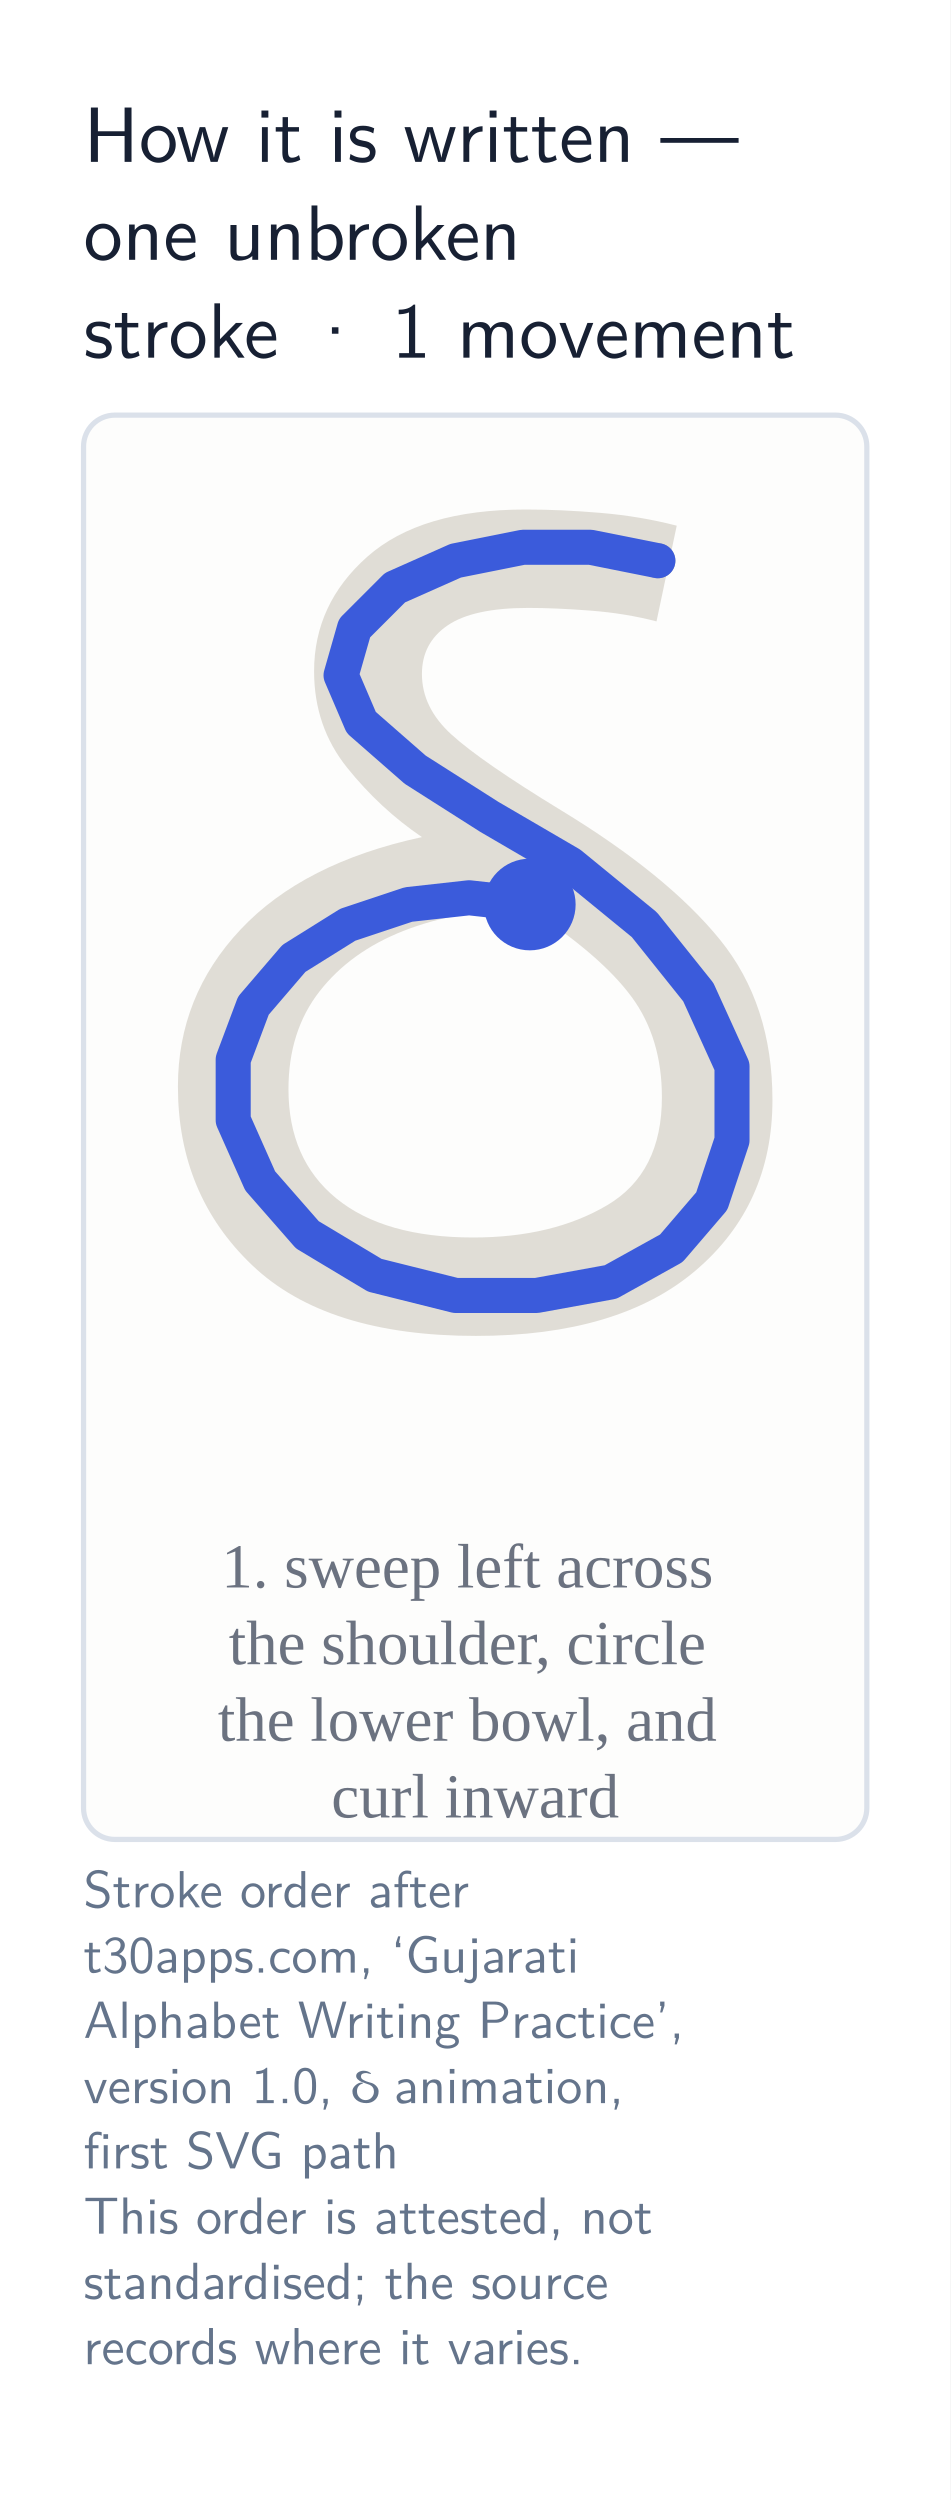
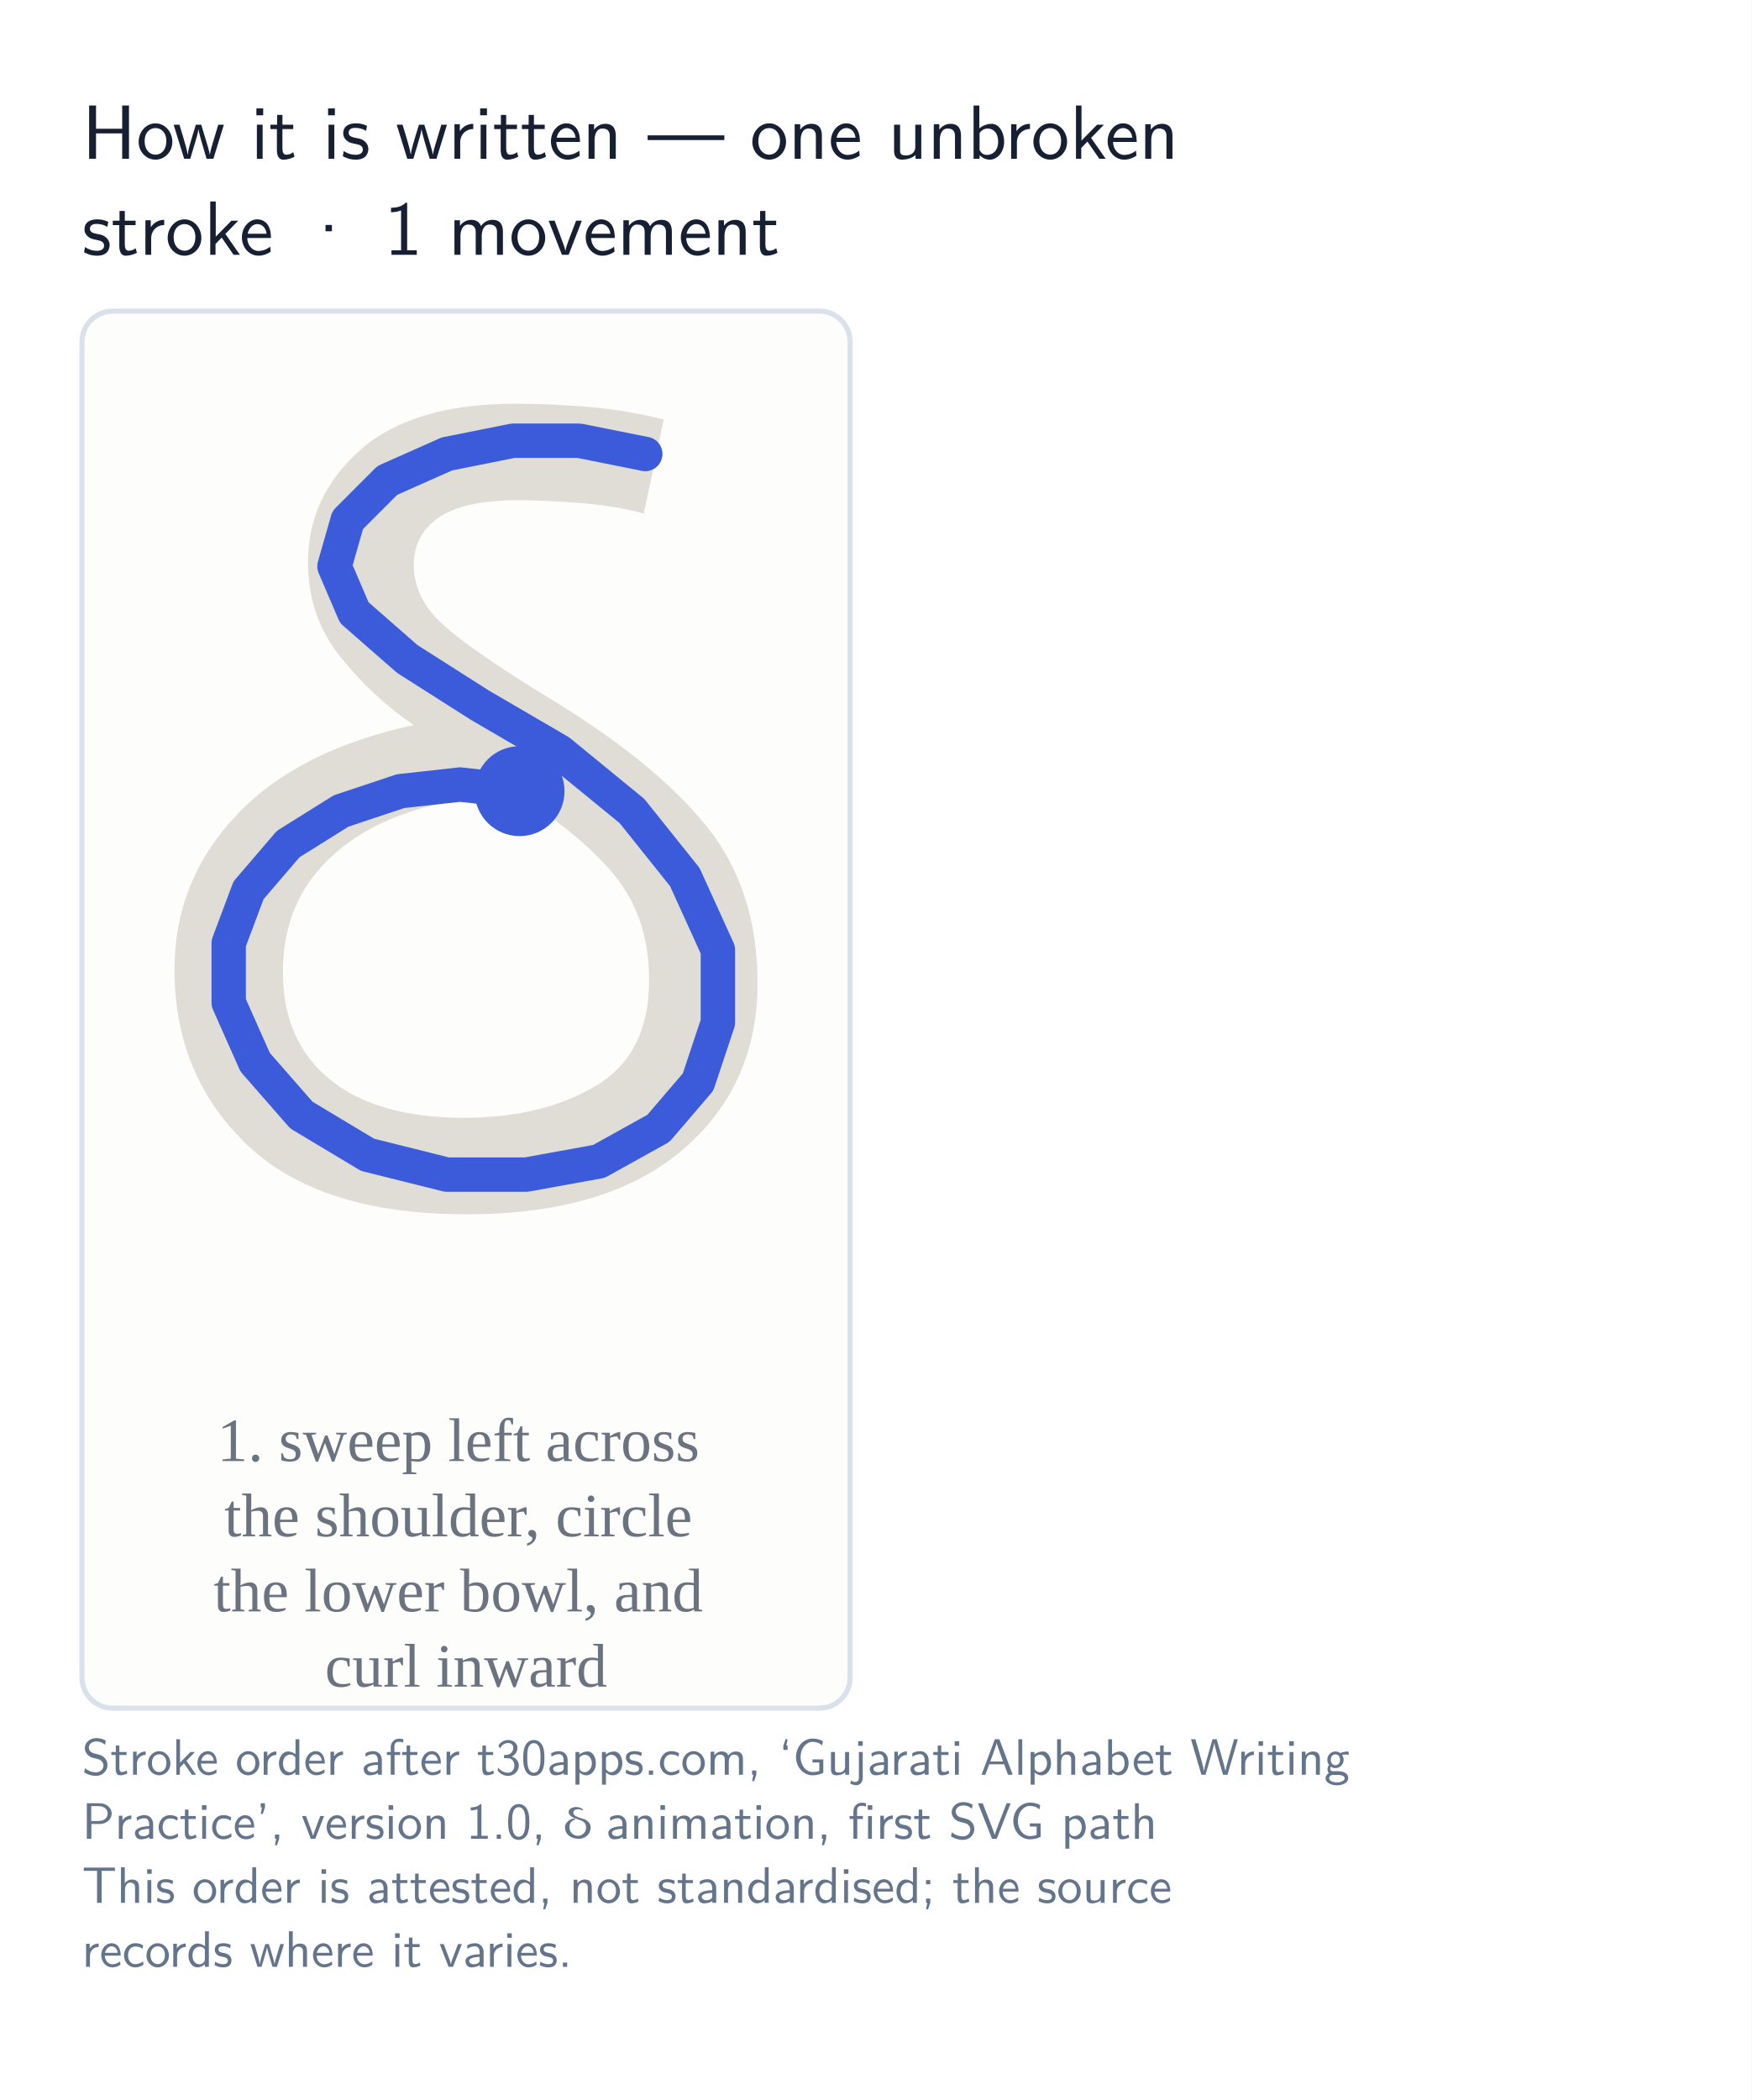
- <svg xmlns="http://www.w3.org/2000/svg" width="182" height="478.76" viewBox="0 0 182 478.76" role="img" aria-label="How to write ઠ: one unbroken stroke · 1 movement">
-   <rect x="0" y="0" width="182" height="478.76" fill="#ffffff" />
-   <text x="16" y="31" font-family="Latin Modern Sans, sans-serif" font-size="15" fill="#172033">How it is written —</text>
-   <text x="16" y="49.75" font-family="Latin Modern Sans, sans-serif" font-size="15" fill="#172033">one unbroken</text>
-   <text x="16" y="68.5" font-family="Latin Modern Sans, sans-serif" font-size="15" fill="#172033">stroke · 1 movement</text>
-   <rect x="16" y="79.5" width="150" height="272.76" rx="6" fill="#fdfdfc" stroke="#dbe1ea" stroke-width="1" />
-   <svg x="16" y="79.5" width="150" height="272.76" viewBox="-26 -673 581 1056.5" preserveAspectRatio="xMidYMid meet" overflow="hidden">
+ <svg xmlns="http://www.w3.org/2000/svg" width="342" height="410.01" viewBox="0 0 342 410.01" role="img" aria-label="How to write ઠ: one unbroken stroke · 1 movement">
+   <rect x="0" y="0" width="342" height="410.01" fill="#ffffff" />
+   <text x="16" y="31" font-family="Latin Modern Sans, sans-serif" font-size="15" fill="#172033">How it is written — one unbroken</text>
+   <text x="16" y="49.75" font-family="Latin Modern Sans, sans-serif" font-size="15" fill="#172033">stroke · 1 movement</text>
+   <rect x="16" y="60.75" width="150" height="272.76" rx="6" fill="#fdfdfc" stroke="#dbe1ea" stroke-width="1" />
+   <svg x="16" y="60.75" width="150" height="272.76" viewBox="-26 -673 581 1056.5" preserveAspectRatio="xMidYMid meet" overflow="hidden">
    <g transform="scale(1,-1)">
      <path class="ductus__glyph" d="M265 -10Q154 -10 99 42.5Q44 95 44 175Q44 242 90.5 291.5Q137 341 225 360Q194 381 169.5 411.5Q145 442 145 483Q145 533 184.5 568Q224 603 302 603Q328 603 357.5 600.5Q387 598 414 591L399 520Q376 526 350 528Q324 530 304 530Q263 530 244 517Q225 504 225 481Q225 456 247 436Q269 416 328 380Q407 332 446 284Q485 236 485 165Q485 87 428 38.5Q371 -10 265 -10ZM126 173Q126 121 161.5 92Q197 63 263 63Q322 63 362.5 87Q403 111 403 167Q403 211 380.5 241.5Q358 272 306 306Q302 306 299 306Q251 306 211.5 290.5Q172 275 149 245.5Q126 216 126 173Z" fill="#e0ddd6" fill-rule="nonzero" />
      <path class="ductus__done" d="M400 565 L400 565" fill="none" stroke="#9aa1ad" stroke-width="26" stroke-linecap="round" stroke-linejoin="round" />
      <path class="ductus__pen" d="M400 565 L350 575 L300 575 L250 565 L205 545 L175 515 L165 480 L180 445 L220 410 L275 375 L335 340 L390 295 L430 245 L455 190 L455 135 L440 90 L410 55 L365 30 L310 20 L250 20 L190 35 L140 65 L105 105 L85 150 L85 195 L100 235 L130 270 L170 295 L215 310 L260 315 L305 310" fill="none" stroke="#3b5bdb" stroke-width="26" stroke-linecap="round" stroke-linejoin="round" />
      <circle class="ductus__tip" cx="305" cy="310" r="34" fill="#3b5bdb" />
    </g>
    <text class="ductus__caption" x="264.5" y="196.6" text-anchor="middle" font-size="46.6" fill="#6b7280">
      <tspan x="264.5" y="196.6">1. sweep left across</tspan>
      <tspan x="264.5" y="253.5">the shoulder, circle</tspan>
      <tspan x="264.5" y="310.3">the lower bowl, and</tspan>
      <tspan x="264.5" y="367.2">curl inward</tspan>
    </text>
  </svg>
-   <text x="16" y="365.26" font-family="Latin Modern Sans, sans-serif" font-size="10" fill="#64748b">Stroke order after</text>
-   <text x="16" y="377.76" font-family="Latin Modern Sans, sans-serif" font-size="10" fill="#64748b">t30apps.com, ‘Gujarati</text>
-   <text x="16" y="390.26" font-family="Latin Modern Sans, sans-serif" font-size="10" fill="#64748b">Alphabet Writing Practice’,</text>
-   <text x="16" y="402.76" font-family="Latin Modern Sans, sans-serif" font-size="10" fill="#64748b">version 1.0, ઠ animation,</text>
-   <text x="16" y="415.26" font-family="Latin Modern Sans, sans-serif" font-size="10" fill="#64748b">first SVG path</text>
-   <text x="16" y="427.76" font-family="Latin Modern Sans, sans-serif" font-size="10" fill="#64748b">This order is attested, not</text>
-   <text x="16" y="440.26" font-family="Latin Modern Sans, sans-serif" font-size="10" fill="#64748b">standardised; the source</text>
-   <text x="16" y="452.76" font-family="Latin Modern Sans, sans-serif" font-size="10" fill="#64748b">records where it varies.</text>
+   <text x="16" y="346.51" font-family="Latin Modern Sans, sans-serif" font-size="10" fill="#64748b">Stroke order after t30apps.com, ‘Gujarati Alphabet Writing</text>
+   <text x="16" y="359.01" font-family="Latin Modern Sans, sans-serif" font-size="10" fill="#64748b">Practice’, version 1.0, ઠ animation, first SVG path</text>
+   <text x="16" y="371.51" font-family="Latin Modern Sans, sans-serif" font-size="10" fill="#64748b">This order is attested, not standardised; the source</text>
+   <text x="16" y="384.01" font-family="Latin Modern Sans, sans-serif" font-size="10" fill="#64748b">records where it varies.</text>
</svg>
